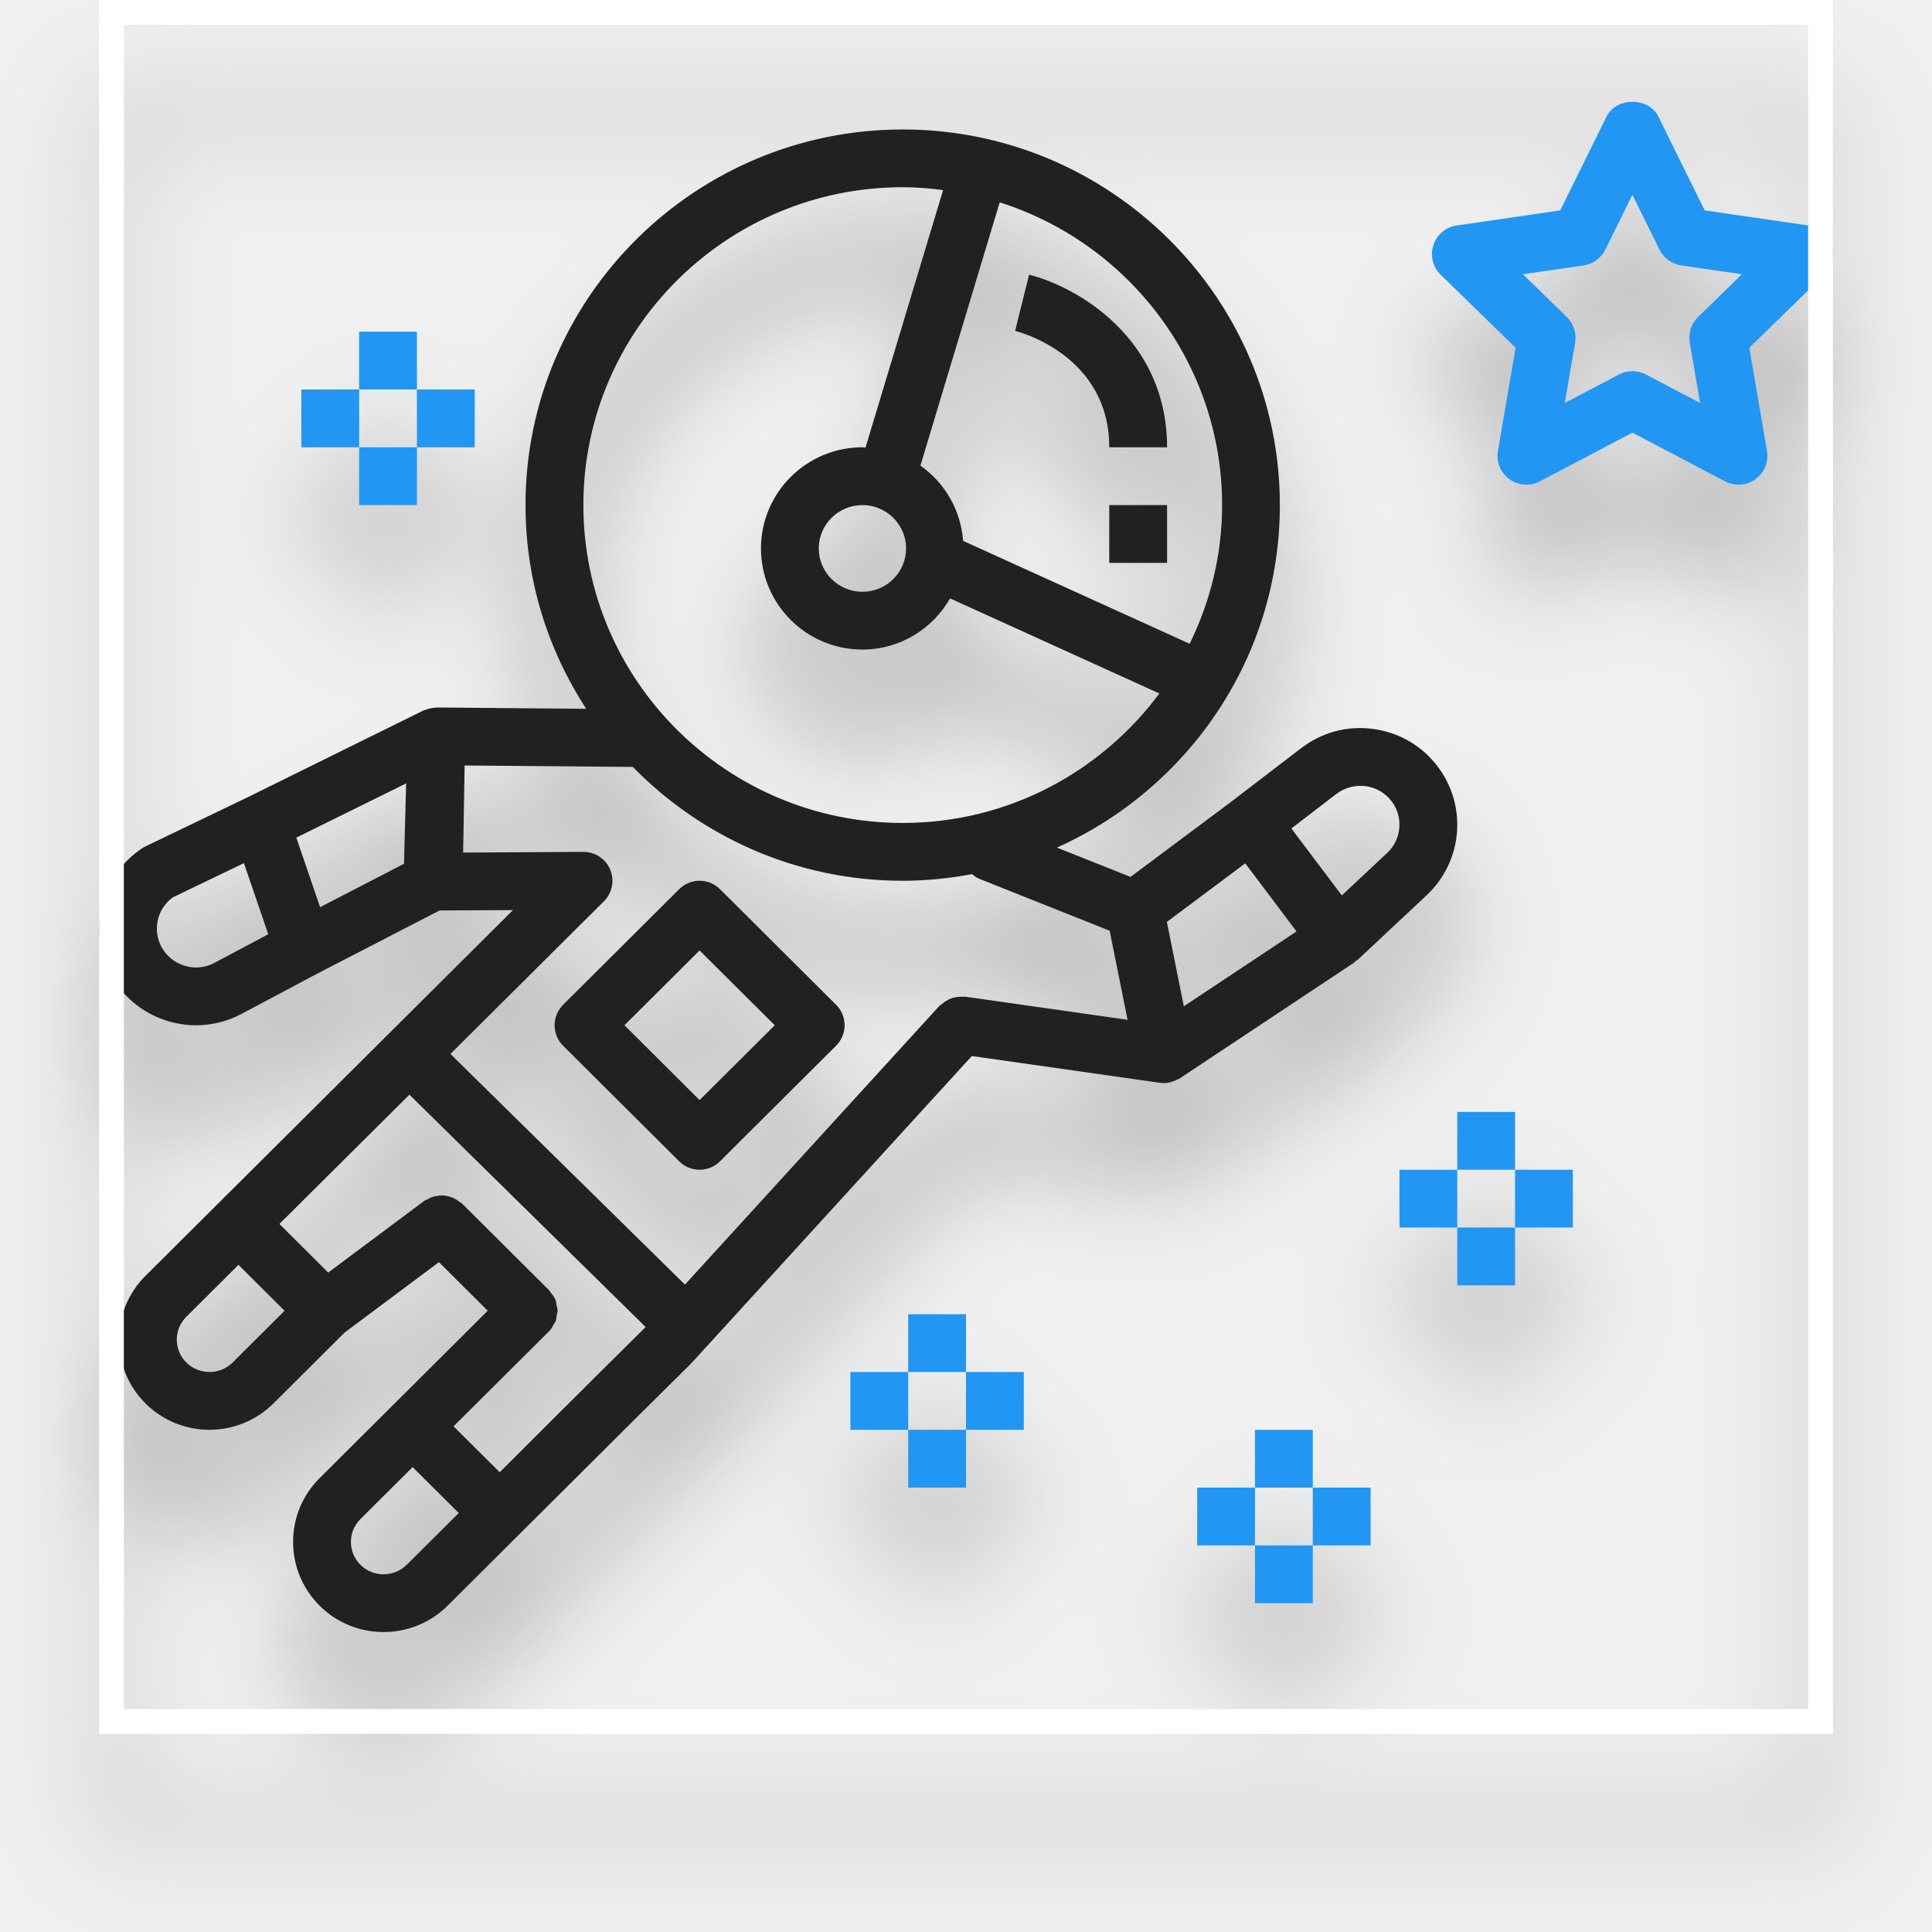
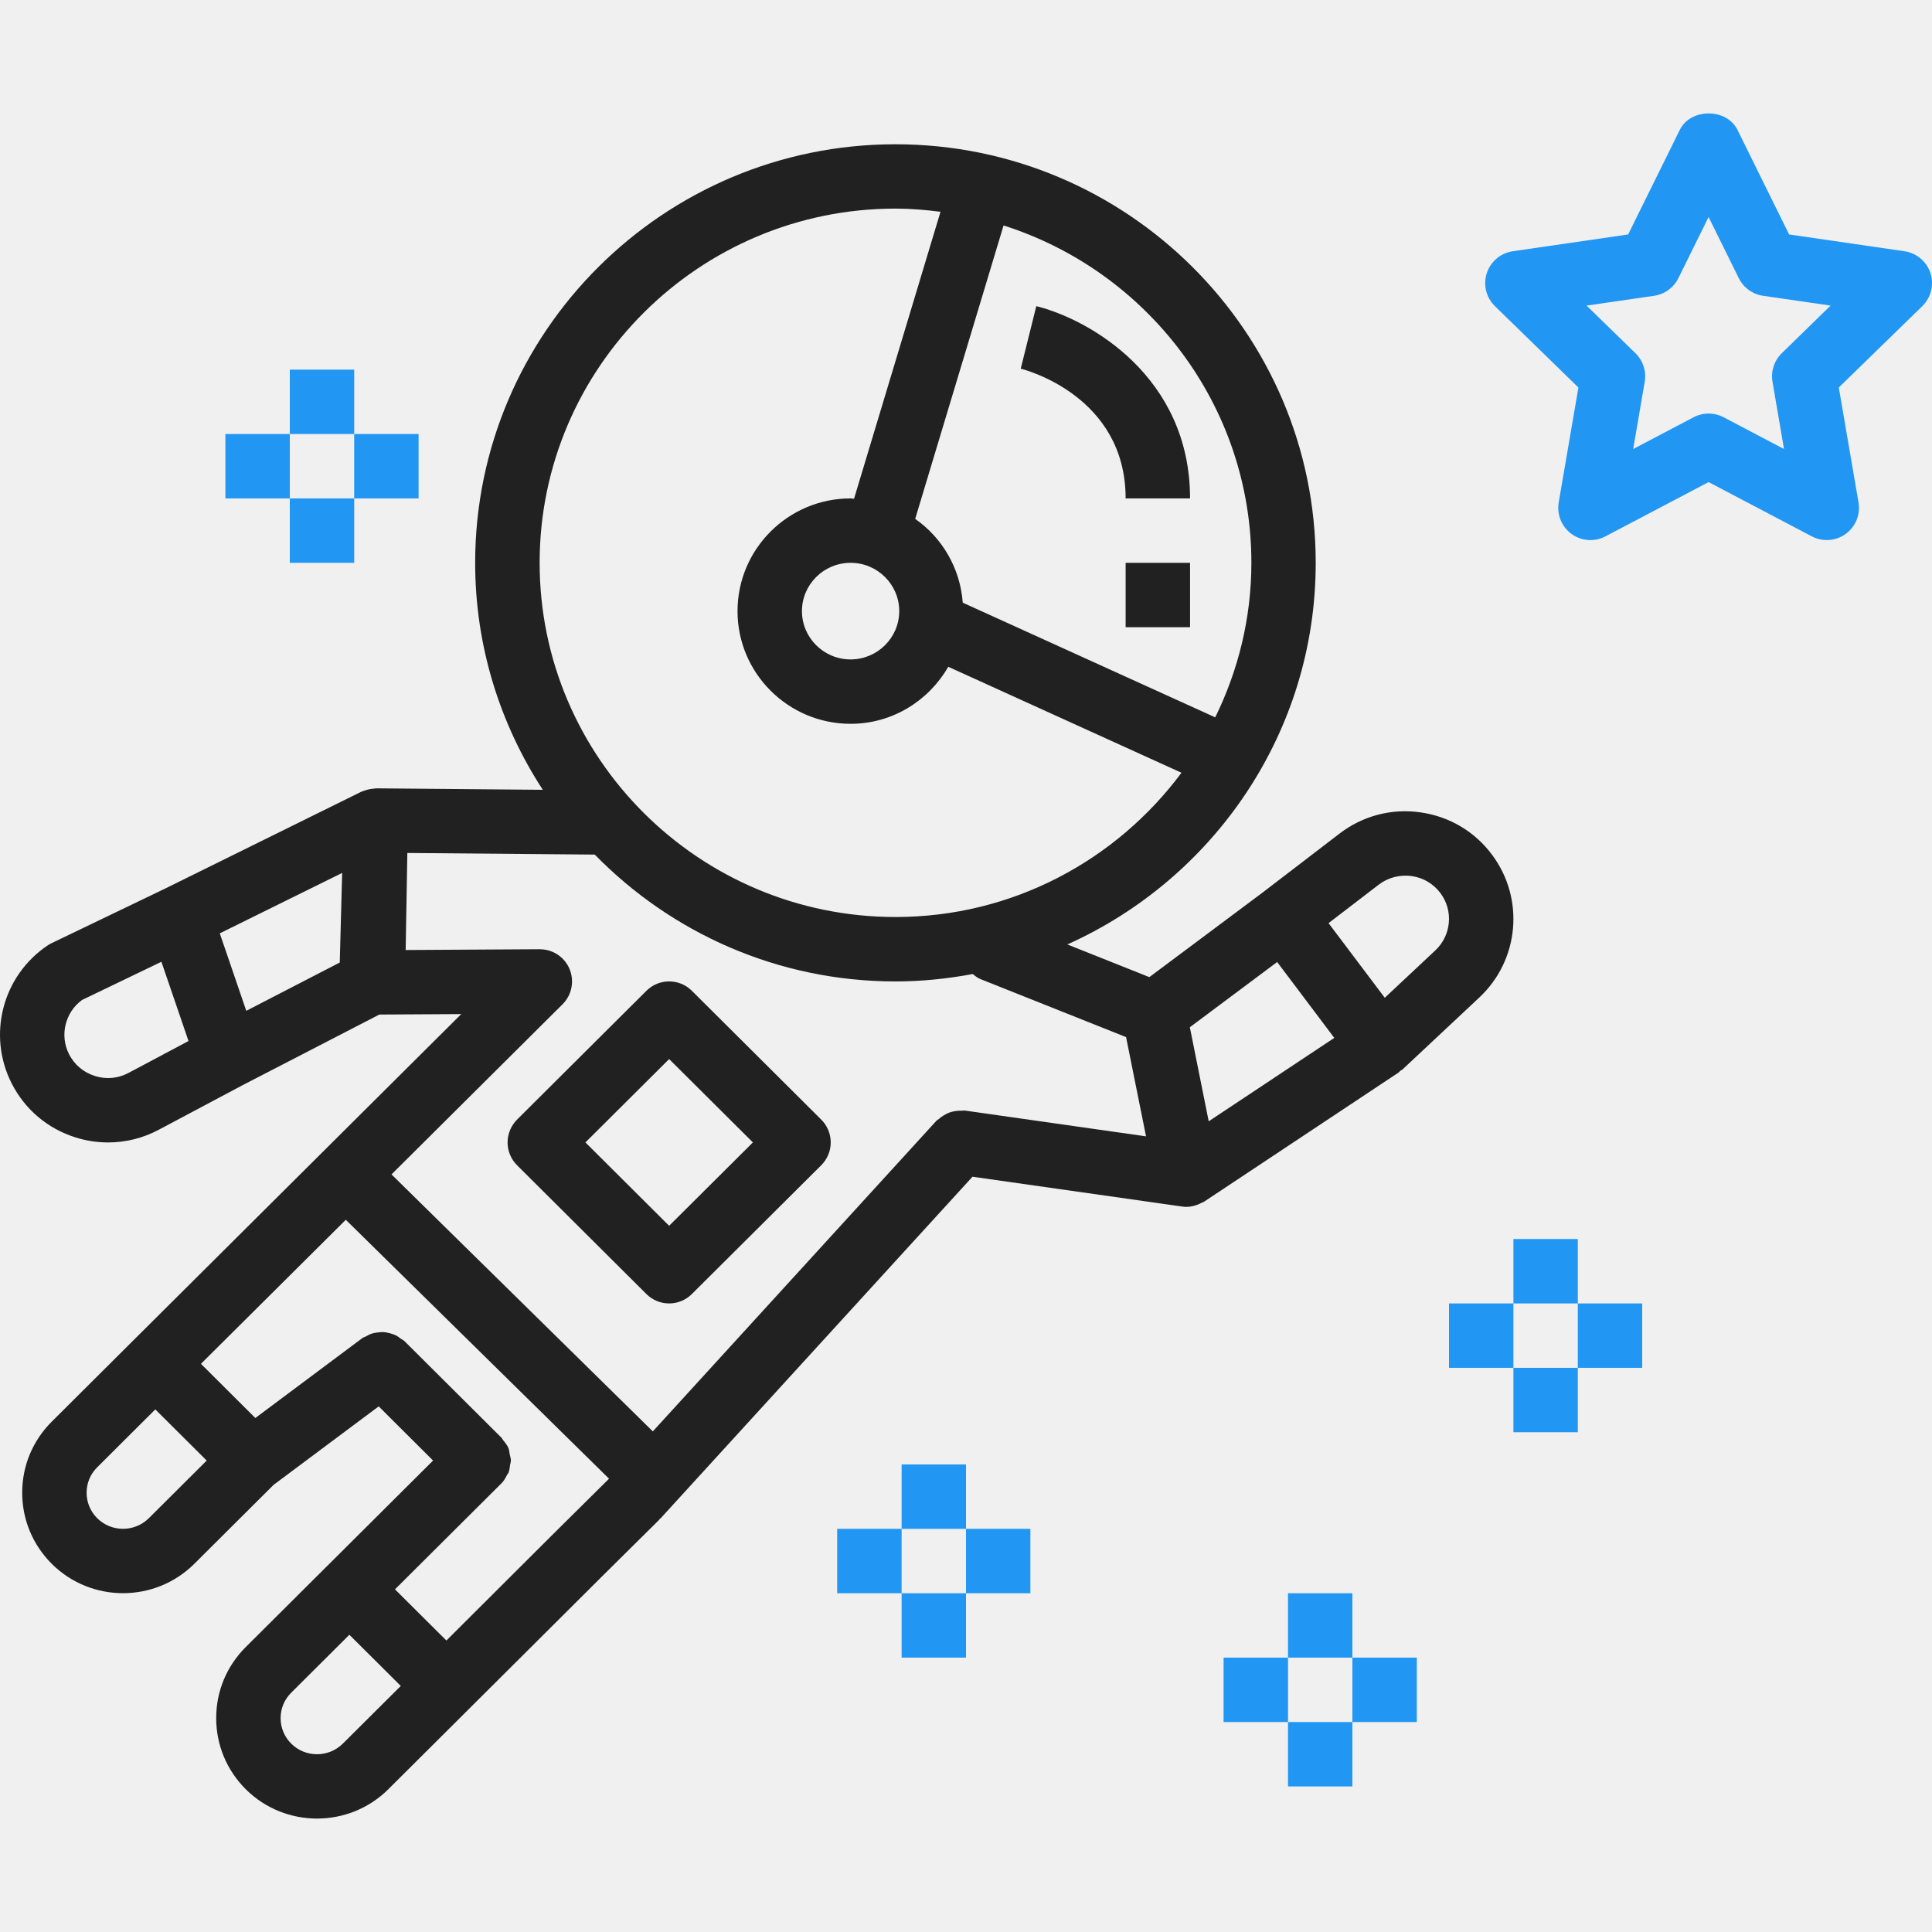
- <svg xmlns="http://www.w3.org/2000/svg" width="78" height="78" viewBox="0 0 78 78" fill="none">
-   <g filter="url(#filter0_d)">
-     <path d="M73.943 9.896C73.805 9.475 73.442 9.167 73.002 9.103L68.823 8.495L66.953 4.708C66.561 3.91 65.253 3.91 64.861 4.708L62.99 8.495L58.811 9.103C58.371 9.167 58.008 9.474 57.869 9.897C57.732 10.319 57.845 10.783 58.164 11.092L61.189 14.041L60.475 18.203C60.401 18.641 60.58 19.083 60.938 19.345C61.301 19.608 61.775 19.641 62.168 19.433L65.906 17.467L69.644 19.433C69.814 19.523 70.002 19.567 70.188 19.567C70.429 19.567 70.671 19.493 70.874 19.344C71.233 19.083 71.413 18.641 71.337 18.203L70.623 14.04L73.648 11.092C73.965 10.782 74.08 10.319 73.943 9.896ZM68.556 12.799C68.281 13.066 68.155 13.454 68.221 13.832L68.638 16.269L66.45 15.118C66.279 15.029 66.093 14.984 65.906 14.984C65.719 14.984 65.534 15.029 65.362 15.118L63.174 16.269L63.591 13.832C63.657 13.454 63.531 13.068 63.256 12.799L61.484 11.072L63.932 10.717C64.312 10.662 64.64 10.423 64.811 10.078L65.905 7.862L66.999 10.078C67.169 10.422 67.497 10.662 67.878 10.717L70.325 11.072L68.556 12.799Z" fill="#2196F3" />
-     <path d="M61.167 44.892H58.834V47.226H61.167V44.892Z" fill="#2196F3" />
-     <path d="M61.167 49.559H58.834V51.892H61.167V49.559Z" fill="#2196F3" />
-     <path d="M63.5 47.226H61.167V49.559H63.5V47.226Z" fill="#2196F3" />
-     <path d="M58.834 47.226H56.5V49.559H58.834V47.226Z" fill="#2196F3" />
-     <path d="M53 57.726H50.667V60.059H53V57.726Z" fill="#2196F3" />
-     <path d="M53 62.393H50.667V64.726H53V62.393Z" fill="#2196F3" />
-     <path d="M55.334 60.059H53V62.393H55.334V60.059Z" fill="#2196F3" />
-     <path d="M50.667 60.059H48.334V62.393H50.667V60.059Z" fill="#2196F3" />
-     <path d="M39 53.059H36.666V55.393H39V53.059Z" fill="#2196F3" />
-     <path d="M39 57.726H36.666V60.059H39V57.726Z" fill="#2196F3" />
-     <path d="M41.333 55.392H39V57.726H41.333V55.392Z" fill="#2196F3" />
-     <path d="M36.667 55.392H34.333V57.726H36.667V55.392Z" fill="#2196F3" />
-     <path d="M16.833 13.392H14.499V15.725H16.833V13.392Z" fill="#2196F3" />
-     <path d="M16.833 18.059H14.499V20.392H16.833V18.059Z" fill="#2196F3" />
-     <path d="M19.166 15.725H16.833V18.059H19.166V15.725Z" fill="#2196F3" />
-     <path d="M14.5 15.725H12.166V18.059H14.5V15.725Z" fill="#2196F3" />
-     <path d="M58.063 30.974C57.435 30.126 56.512 29.58 55.464 29.433C54.412 29.283 53.373 29.56 52.533 30.203L49.795 32.301L49.794 32.303L45.643 35.403L42.672 34.219C47.969 31.843 51.671 26.545 51.671 20.394C51.671 12.031 44.84 5.227 36.444 5.227C28.047 5.227 21.216 12.031 21.216 20.394C21.216 23.425 22.123 26.244 23.666 28.616L17.62 28.563C17.617 28.563 17.613 28.563 17.61 28.563C17.591 28.563 17.576 28.573 17.559 28.574C17.443 28.578 17.33 28.602 17.219 28.642C17.191 28.652 17.162 28.658 17.135 28.671C17.121 28.677 17.107 28.678 17.093 28.685L10.021 32.176C10.02 32.176 10.018 32.176 10.018 32.178L5.877 34.169C5.831 34.189 5.784 34.216 5.739 34.246C4.088 35.345 3.526 37.504 4.43 39.268C4.912 40.206 5.732 40.896 6.74 41.212C7.129 41.334 7.525 41.393 7.919 41.393C8.553 41.393 9.181 41.238 9.756 40.931L12.791 39.317L17.744 36.759L20.712 36.742L8.808 48.588C8.807 48.59 8.806 48.59 8.805 48.591L5.876 51.507C5.185 52.196 4.804 53.109 4.804 54.084C4.804 55.056 5.185 55.972 5.876 56.662C6.587 57.369 7.521 57.724 8.456 57.724C9.392 57.724 10.325 57.369 11.038 56.662L13.912 53.799L17.721 50.956L19.691 52.918L15.838 56.755C15.836 56.756 15.835 56.756 15.834 56.758L12.906 59.674C12.214 60.362 11.833 61.276 11.833 62.25C11.833 63.223 12.214 64.139 12.906 64.829C13.616 65.536 14.552 65.89 15.486 65.89C16.421 65.89 17.357 65.536 18.068 64.829L20.998 61.912L25.684 57.245C25.685 57.244 25.685 57.243 25.686 57.242L27.895 55.054L27.887 55.046C27.901 55.032 27.921 55.027 27.935 55.012L39.235 42.635L46.828 43.715C46.883 43.724 46.938 43.727 46.992 43.727C47.134 43.727 47.27 43.693 47.402 43.643C47.441 43.629 47.474 43.61 47.511 43.592C47.553 43.571 47.597 43.559 47.637 43.532L54.666 38.865C54.692 38.848 54.706 38.82 54.73 38.801C54.758 38.779 54.793 38.77 54.819 38.745L57.6 36.14C59.047 34.784 59.247 32.563 58.063 30.974ZM8.66 38.872C8.281 39.075 7.851 39.116 7.439 38.985C7.03 38.858 6.699 38.579 6.505 38.203C6.153 37.517 6.357 36.681 6.974 36.23L9.848 34.847L10.54 36.869L10.83 37.718L8.66 38.872ZM16.31 34.874L12.923 36.624L12.365 34.991L11.963 33.817L16.397 31.628L16.31 34.874ZM49.34 20.392C49.34 22.401 48.861 24.296 48.03 25.991L38.883 21.836C38.788 20.582 38.137 19.484 37.159 18.8L40.361 8.169C45.563 9.823 49.34 14.675 49.34 20.392ZM23.552 20.392C23.552 13.316 29.336 7.558 36.446 7.558C36.999 7.558 37.54 7.605 38.076 7.673L34.943 18.071C34.901 18.07 34.862 18.058 34.819 18.058C32.56 18.058 30.722 19.89 30.722 22.142C30.722 24.394 32.56 26.225 34.819 26.225C36.337 26.225 37.65 25.387 38.358 24.159L46.807 27.998C44.456 31.162 40.694 33.225 36.446 33.225C29.336 33.225 23.552 27.468 23.552 20.392ZM36.581 22.142C36.581 23.107 35.79 23.892 34.819 23.892C33.847 23.892 33.056 23.107 33.056 22.142C33.056 21.177 33.847 20.392 34.819 20.392C35.79 20.392 36.581 21.177 36.581 22.142ZM9.392 55.008C8.875 55.52 8.038 55.519 7.523 55.009C7.274 54.76 7.138 54.432 7.138 54.084C7.138 53.736 7.274 53.408 7.523 53.162L9.627 51.065L11.489 52.919L9.392 55.008ZM16.422 63.174C15.905 63.687 15.068 63.688 14.552 63.176C14.303 62.927 14.167 62.599 14.167 62.25C14.167 61.903 14.303 61.575 14.552 61.329L16.658 59.231L17.539 60.107L18.521 61.085L16.422 63.174ZM24.038 55.586C24.037 55.587 24.036 55.587 24.035 55.589L20.174 59.439L19.293 58.562L18.311 57.585L22.168 53.745C22.168 53.745 22.168 53.745 22.168 53.744C22.169 53.743 22.17 53.743 22.172 53.742C22.259 53.654 22.314 53.549 22.368 53.445C22.383 53.415 22.412 53.389 22.425 53.358C22.461 53.268 22.467 53.171 22.481 53.077C22.488 53.023 22.511 52.973 22.511 52.918C22.511 52.84 22.483 52.764 22.467 52.687C22.453 52.617 22.453 52.546 22.426 52.478C22.382 52.368 22.306 52.272 22.227 52.177C22.204 52.151 22.196 52.119 22.172 52.094C22.172 52.094 22.172 52.094 22.171 52.094C22.169 52.093 22.169 52.091 22.168 52.09L18.653 48.59C18.616 48.552 18.568 48.537 18.526 48.506C18.464 48.458 18.404 48.413 18.336 48.38C18.269 48.347 18.201 48.327 18.131 48.308C18.057 48.287 17.985 48.271 17.906 48.265C17.835 48.26 17.769 48.267 17.698 48.276C17.619 48.285 17.546 48.295 17.47 48.32C17.396 48.343 17.331 48.379 17.264 48.418C17.22 48.442 17.171 48.451 17.131 48.481L13.251 51.377L11.281 49.414L16.529 44.195L26.067 53.576L24.038 55.586ZM38.954 40.237C38.921 40.233 38.889 40.245 38.855 40.243C38.77 40.239 38.688 40.244 38.603 40.258C38.537 40.27 38.474 40.283 38.411 40.305C38.336 40.331 38.269 40.366 38.2 40.408C38.134 40.447 38.075 40.489 38.018 40.542C37.99 40.566 37.956 40.578 37.93 40.606L27.653 51.862L18.185 42.551L24.383 36.386C24.839 35.931 24.841 35.192 24.386 34.735C24.156 34.505 23.854 34.392 23.552 34.393V34.392L18.698 34.421L18.759 30.905L25.549 30.963C28.317 33.794 32.176 35.559 36.446 35.559C37.403 35.559 38.336 35.46 39.245 35.291C39.332 35.361 39.419 35.432 39.528 35.476L44.8 37.576L45.133 39.235L45.523 41.172L38.954 40.237ZM47.794 40.627L47.11 37.219L50.274 34.856L51.102 35.955L52.344 37.605L47.794 40.627ZM56.005 34.434L54.173 36.151L52.136 33.447L53.954 32.053C54.294 31.792 54.722 31.686 55.142 31.74C55.564 31.8 55.938 32.02 56.192 32.362C56.666 33 56.585 33.891 56.005 34.434Z" fill="#212121" />
-     <path d="M33.755 40.565L29.067 35.898C28.613 35.445 27.876 35.445 27.421 35.898L22.734 40.565C22.515 40.786 22.391 41.082 22.391 41.392C22.391 41.703 22.514 42 22.734 42.219L27.421 46.886C27.648 47.112 27.947 47.226 28.244 47.226C28.542 47.226 28.84 47.112 29.067 46.886L33.755 42.219C33.974 42 34.099 41.703 34.099 41.392C34.099 41.082 33.975 40.784 33.755 40.565ZM28.244 44.413L25.211 41.392L28.244 38.372L31.279 41.392L28.244 44.413Z" fill="#212121" />
-     <path d="M41.547 11.092L40.983 13.358C41.138 13.397 44.784 14.346 44.784 18.059H47.118C47.117 13.646 43.474 11.572 41.547 11.092Z" fill="#212121" />
-     <path d="M47.118 20.392H44.784V22.725H47.118V20.392Z" fill="#212121" />
-     <rect x="4.5" y="0.5" width="69" height="69" stroke="white" />
-   </g>
-   <defs>
-     <filter id="filter0_d" x="0" y="0" width="78" height="78" filterUnits="userSpaceOnUse" color-interpolation-filters="sRGB">
-       <feFlood flood-opacity="0" result="BackgroundImageFix" />
-       <feColorMatrix in="SourceAlpha" type="matrix" values="0 0 0 0 0 0 0 0 0 0 0 0 0 0 0 0 0 0 127 0" />
-       <feOffset dy="4" />
-       <feGaussianBlur stdDeviation="2" />
-       <feColorMatrix type="matrix" values="0 0 0 0 0 0 0 0 0 0 0 0 0 0 0 0 0 0 0.25 0" />
-       <feBlend mode="normal" in2="BackgroundImageFix" result="effect1_dropShadow" />
-       <feBlend mode="normal" in="SourceGraphic" in2="effect1_dropShadow" result="shape" />
-     </filter>
-   </defs>
+ <svg xmlns="http://www.w3.org/2000/svg" width="70" height="70" viewBox="0 0 70 70" fill="none">
+   <path d="M69.943 9.896C69.806 9.475 69.442 9.167 69.002 9.103L64.823 8.495L62.953 4.708C62.561 3.91 61.253 3.91 60.861 4.708L58.991 8.495L54.811 9.103C54.372 9.167 54.008 9.474 53.869 9.897C53.732 10.319 53.845 10.783 54.164 11.092L57.189 14.041L56.475 18.203C56.401 18.641 56.58 19.083 56.938 19.345C57.301 19.608 57.775 19.641 58.168 19.433L61.906 17.467L65.644 19.433C65.815 19.523 66.002 19.567 66.188 19.567C66.429 19.567 66.671 19.493 66.874 19.344C67.233 19.083 67.413 18.641 67.337 18.203L66.623 14.04L69.648 11.092C69.965 10.782 70.08 10.319 69.943 9.896ZM64.556 12.799C64.281 13.066 64.156 13.454 64.221 13.832L64.638 16.269L62.45 15.118C62.279 15.029 62.093 14.984 61.906 14.984C61.719 14.984 61.534 15.029 61.362 15.118L59.174 16.269L59.591 13.832C59.657 13.454 59.531 13.068 59.257 12.799L57.484 11.072L59.932 10.717C60.312 10.662 60.64 10.423 60.811 10.078L61.905 7.862L62.999 10.078C63.17 10.422 63.497 10.662 63.878 10.717L66.326 11.072L64.556 12.799Z" fill="#2196F3" />
+   <path d="M57.167 44.892H54.834V47.226H57.167V44.892Z" fill="#2196F3" />
+   <path d="M57.167 49.559H54.834V51.892H57.167V49.559Z" fill="#2196F3" />
+   <path d="M59.5 47.226H57.167V49.559H59.5V47.226Z" fill="#2196F3" />
+   <path d="M54.834 47.226H52.5V49.559H54.834V47.226Z" fill="#2196F3" />
+   <path d="M49 57.726H46.667V60.059H49V57.726Z" fill="#2196F3" />
+   <path d="M49 62.393H46.667V64.726H49V62.393Z" fill="#2196F3" />
+   <path d="M51.334 60.059H49V62.393H51.334V60.059Z" fill="#2196F3" />
+   <path d="M46.667 60.059H44.333V62.393H46.667V60.059Z" fill="#2196F3" />
+   <path d="M35 53.059H32.667V55.393H35V53.059Z" fill="#2196F3" />
+   <path d="M35 57.726H32.667V60.059H35V57.726Z" fill="#2196F3" />
+   <path d="M37.333 55.392H35V57.726H37.333V55.392Z" fill="#2196F3" />
+   <path d="M32.667 55.392H30.333V57.726H32.667V55.392Z" fill="#2196F3" />
+   <path d="M12.833 13.392H10.5V15.725H12.833V13.392Z" fill="#2196F3" />
+   <path d="M12.833 18.059H10.5V20.392H12.833V18.059Z" fill="#2196F3" />
+   <path d="M15.166 15.725H12.833V18.059H15.166V15.725Z" fill="#2196F3" />
+   <path d="M10.5 15.725H8.166V18.059H10.5V15.725Z" fill="#2196F3" />
+   <path d="M54.063 30.974C53.435 30.126 52.512 29.58 51.464 29.433C50.412 29.283 49.373 29.56 48.533 30.203L45.795 32.301L45.794 32.303L41.643 35.403L38.672 34.219C43.969 31.843 47.671 26.545 47.671 20.394C47.671 12.031 40.84 5.227 32.444 5.227C24.047 5.227 17.216 12.031 17.216 20.394C17.216 23.425 18.123 26.244 19.666 28.616L13.62 28.563C13.617 28.563 13.613 28.563 13.61 28.563C13.591 28.563 13.576 28.573 13.559 28.574C13.443 28.578 13.33 28.602 13.219 28.642C13.191 28.652 13.162 28.658 13.135 28.671C13.121 28.677 13.107 28.678 13.093 28.685L6.021 32.176C6.02 32.176 6.018 32.176 6.018 32.178L1.877 34.169C1.831 34.189 1.784 34.216 1.739 34.246C0.088 35.345 -0.474 37.504 0.43 39.268C0.912 40.206 1.732 40.896 2.74 41.212C3.129 41.334 3.525 41.393 3.92 41.393C4.553 41.393 5.181 41.238 5.756 40.931L8.792 39.317L13.744 36.759L16.712 36.742L4.808 48.588C4.807 48.59 4.806 48.59 4.805 48.591L1.877 51.507C1.185 52.196 0.804 53.109 0.804 54.084C0.804 55.056 1.185 55.972 1.877 56.662C2.587 57.369 3.522 57.724 4.456 57.724C5.392 57.724 6.325 57.369 7.038 56.662L9.913 53.799L13.721 50.956L15.691 52.918L11.838 56.755C11.836 56.756 11.835 56.756 11.834 56.758L8.906 59.674C8.214 60.362 7.833 61.276 7.833 62.25C7.833 63.223 8.214 64.139 8.906 64.829C9.616 65.536 10.552 65.89 11.486 65.89C12.421 65.89 13.357 65.536 14.068 64.829L16.998 61.912L21.684 57.245C21.685 57.244 21.685 57.243 21.686 57.242L23.895 55.054L23.887 55.046C23.901 55.032 23.921 55.027 23.935 55.012L35.235 42.635L42.828 43.715C42.883 43.724 42.938 43.727 42.993 43.727C43.134 43.727 43.27 43.693 43.402 43.643C43.441 43.629 43.474 43.61 43.511 43.592C43.553 43.571 43.597 43.559 43.637 43.532L50.666 38.865C50.692 38.848 50.706 38.82 50.73 38.801C50.758 38.779 50.793 38.77 50.819 38.745L53.6 36.14C55.047 34.784 55.247 32.563 54.063 30.974ZM4.66 38.872C4.281 39.075 3.851 39.116 3.439 38.985C3.03 38.858 2.699 38.579 2.505 38.203C2.153 37.517 2.357 36.681 2.974 36.23L5.848 34.847L6.54 36.869L6.83 37.718L4.66 38.872ZM12.31 34.874L8.923 36.624L8.365 34.991L7.963 33.817L12.397 31.628L12.31 34.874ZM45.34 20.392C45.34 22.401 44.861 24.296 44.03 25.991L34.883 21.836C34.788 20.582 34.137 19.484 33.159 18.8L36.361 8.169C41.563 9.823 45.34 14.675 45.34 20.392ZM19.552 20.392C19.552 13.316 25.336 7.558 32.446 7.558C32.999 7.558 33.54 7.605 34.076 7.673L30.943 18.071C30.901 18.07 30.862 18.058 30.819 18.058C28.56 18.058 26.722 19.89 26.722 22.142C26.722 24.394 28.56 26.225 30.819 26.225C32.337 26.225 33.65 25.387 34.358 24.159L42.807 27.998C40.456 31.162 36.694 33.225 32.446 33.225C25.336 33.225 19.552 27.468 19.552 20.392ZM32.581 22.142C32.581 23.107 31.79 23.892 30.819 23.892C29.847 23.892 29.056 23.107 29.056 22.142C29.056 21.177 29.847 20.392 30.819 20.392C31.79 20.392 32.581 21.177 32.581 22.142ZM5.392 55.008C4.875 55.52 4.038 55.519 3.523 55.009C3.274 54.76 3.138 54.432 3.138 54.084C3.138 53.736 3.274 53.408 3.523 53.162L5.627 51.065L7.489 52.919L5.392 55.008ZM12.422 63.174C11.905 63.687 11.068 63.688 10.552 63.176C10.303 62.927 10.167 62.599 10.167 62.25C10.167 61.903 10.303 61.575 10.552 61.329L12.658 59.231L13.539 60.107L14.521 61.085L12.422 63.174ZM20.038 55.586C20.037 55.587 20.036 55.587 20.035 55.589L16.174 59.439L15.293 58.562L14.311 57.585L18.168 53.745C18.168 53.745 18.168 53.745 18.168 53.744C18.169 53.743 18.17 53.743 18.172 53.742C18.259 53.654 18.314 53.549 18.368 53.445C18.383 53.415 18.412 53.389 18.425 53.358C18.461 53.268 18.467 53.171 18.481 53.077C18.488 53.023 18.511 52.973 18.511 52.918C18.511 52.84 18.483 52.764 18.467 52.687C18.453 52.617 18.453 52.546 18.426 52.478C18.382 52.368 18.306 52.272 18.227 52.177C18.204 52.151 18.196 52.119 18.172 52.094C18.172 52.094 18.172 52.094 18.171 52.094C18.169 52.093 18.169 52.091 18.168 52.09L14.653 48.59C14.616 48.552 14.568 48.537 14.526 48.506C14.464 48.458 14.405 48.413 14.336 48.38C14.269 48.347 14.201 48.327 14.132 48.308C14.057 48.287 13.985 48.271 13.906 48.265C13.835 48.26 13.769 48.267 13.697 48.276C13.619 48.285 13.546 48.295 13.47 48.32C13.396 48.343 13.331 48.379 13.264 48.418C13.22 48.442 13.171 48.451 13.13 48.481L9.251 51.377L7.281 49.414L12.529 44.195L22.067 53.576L20.038 55.586ZM34.955 40.237C34.921 40.233 34.889 40.245 34.855 40.243C34.77 40.239 34.689 40.244 34.603 40.258C34.537 40.27 34.474 40.283 34.411 40.305C34.336 40.331 34.269 40.366 34.2 40.408C34.134 40.447 34.075 40.489 34.018 40.542C33.99 40.566 33.956 40.578 33.93 40.606L23.653 51.862L14.185 42.551L20.383 36.386C20.839 35.931 20.841 35.192 20.386 34.735C20.156 34.505 19.854 34.392 19.552 34.393V34.392L14.698 34.421L14.759 30.905L21.549 30.963C24.317 33.794 28.176 35.559 32.446 35.559C33.403 35.559 34.336 35.46 35.245 35.291C35.332 35.361 35.419 35.432 35.528 35.476L40.8 37.576L41.133 39.235L41.523 41.172L34.955 40.237ZM43.794 40.627L43.11 37.219L46.274 34.856L47.102 35.955L48.344 37.605L43.794 40.627ZM52.005 34.434L50.173 36.151L48.136 33.447L49.954 32.053C50.294 31.792 50.722 31.686 51.142 31.74C51.564 31.8 51.938 32.02 52.192 32.362C52.666 33 52.585 33.891 52.005 34.434Z" fill="#212121" />
+   <path d="M29.755 40.565L25.067 35.898C24.613 35.445 23.875 35.445 23.421 35.898L18.734 40.565C18.515 40.786 18.391 41.082 18.391 41.392C18.391 41.703 18.514 42 18.734 42.219L23.421 46.886C23.648 47.112 23.947 47.226 24.244 47.226C24.542 47.226 24.84 47.112 25.067 46.886L29.755 42.219C29.974 42 30.099 41.703 30.099 41.392C30.099 41.082 29.975 40.784 29.755 40.565ZM24.244 44.413L21.211 41.392L24.244 38.372L27.279 41.392L24.244 44.413Z" fill="#212121" />
+   <path d="M37.547 11.092L36.983 13.358C37.139 13.397 40.784 14.346 40.784 18.059H43.118C43.118 13.646 39.474 11.572 37.547 11.092Z" fill="#212121" />
+   <path d="M43.118 20.392H40.784V22.725H43.118V20.392Z" fill="#212121" />
</svg>
